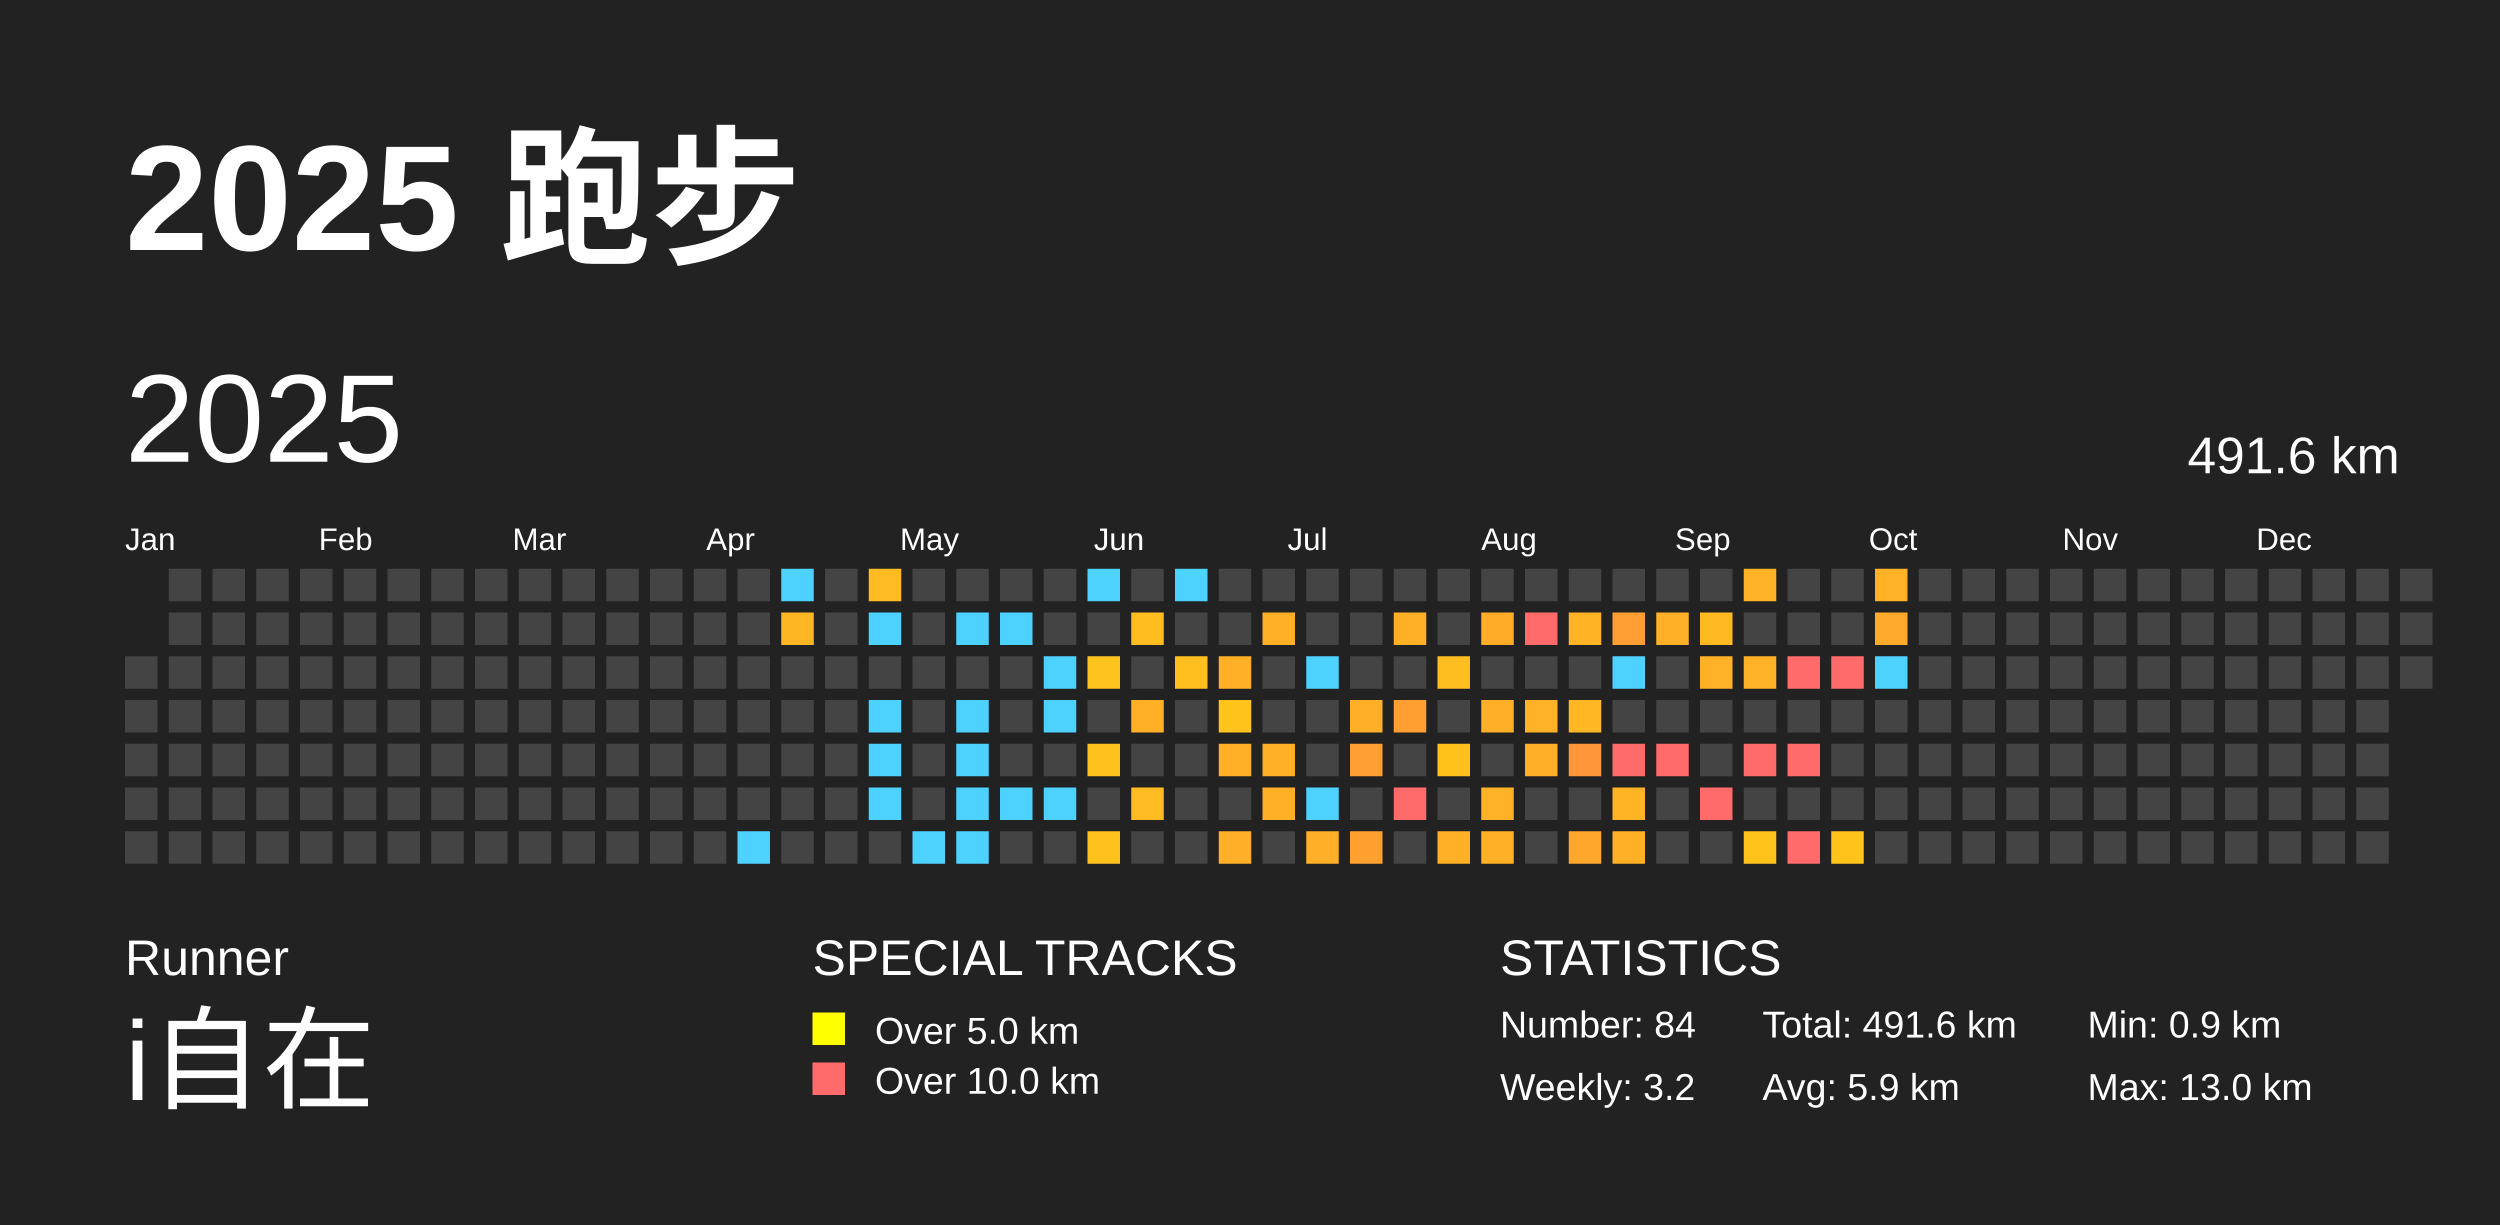
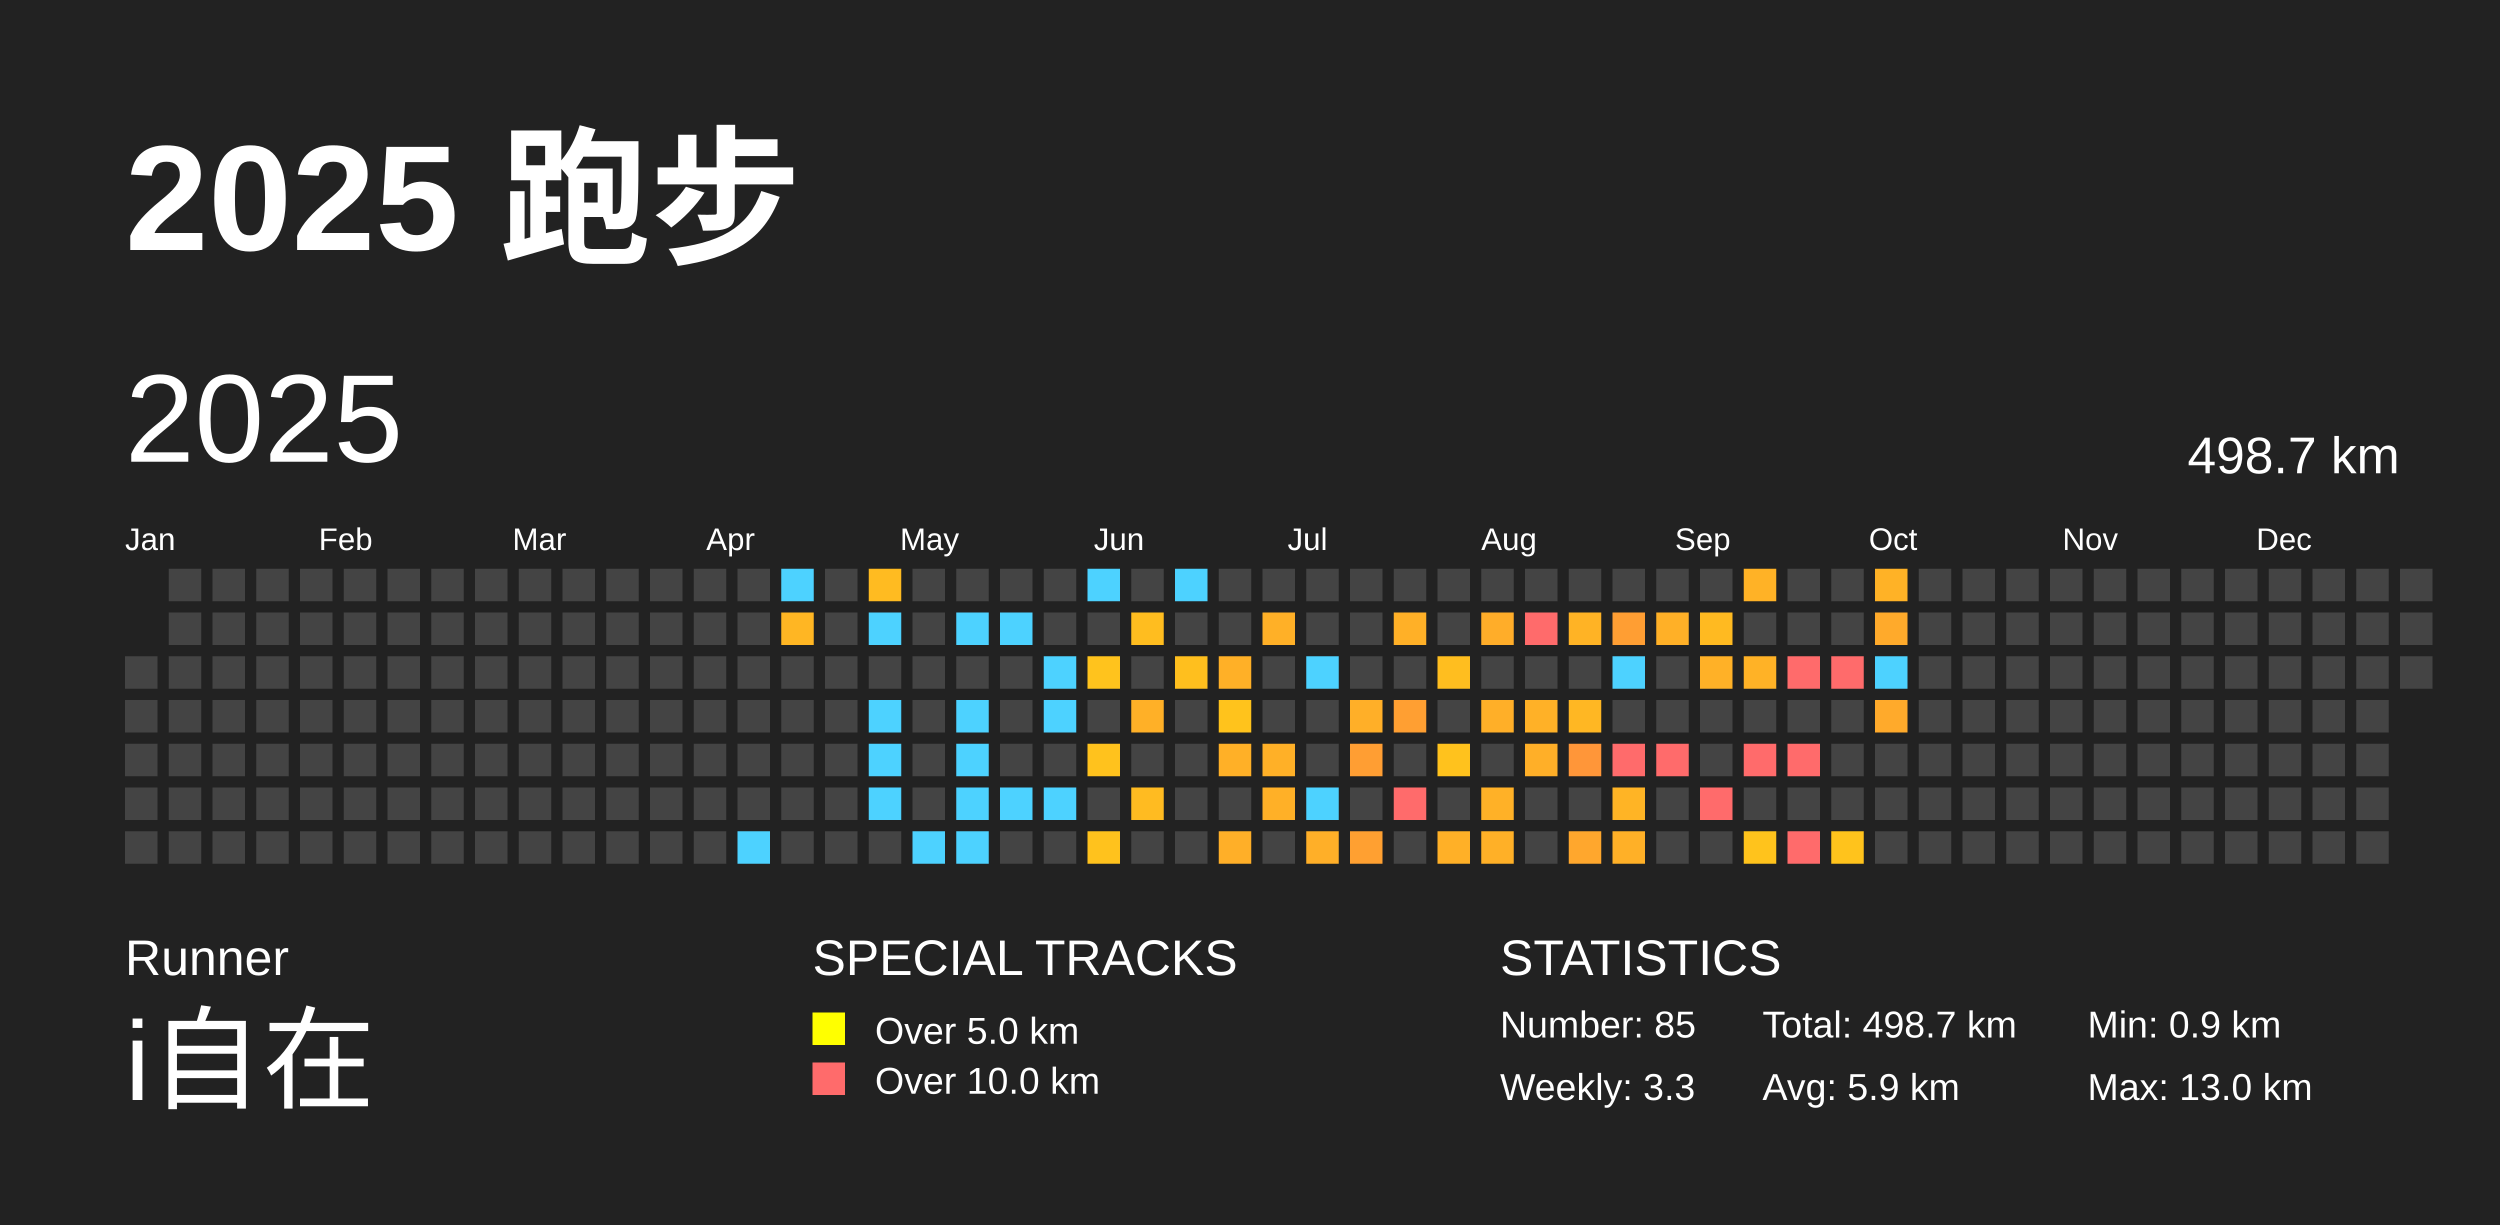
<svg xmlns="http://www.w3.org/2000/svg" baseProfile="full" height="98mm" version="1.1" viewBox="0,0,200,98" width="200mm">
  <defs />
  <rect fill="#222222" height="98" width="200" x="0" y="0" />
  <text fill="#FFFFFF" style="font-size:12px; font-family:Arial; font-weight:bold;" x="10" y="20">2025 跑步</text>
  <text fill="#FFFFFF" style="font-size:4px; font-family:Arial" x="10" y="78">Runner</text>
  <text fill="#FFFFFF" style="font-size:9px; font-family:Arial" x="10" y="88">i自在</text>
  <text fill="#FFFFFF" style="font-size:4px; font-family:Arial" x="65" y="78">SPECIAL TRACKS</text>
  <rect fill="#FFFF00" height="2.6" width="2.6" x="65" y="81" />
  <text fill="#FFFFFF" style="font-size:3px; font-family:Arial" x="70" y="83.5">Over 5.0 km</text>
  <rect fill="#FF6B6B" height="2.6" width="2.6" x="65" y="85" />
  <text fill="#FFFFFF" style="font-size:3px; font-family:Arial" x="70" y="87.5">Over 10.0 km</text>
  <text fill="#FFFFFF" style="font-size:4px; font-family:Arial" x="120" y="78">STATISTICS</text>
-   <text fill="#FFFFFF" style="font-size:3px; font-family:Arial" x="120" y="83">Number: 84</text>
-   <text fill="#FFFFFF" style="font-size:3px; font-family:Arial" x="120" y="88">Weekly: 3.2</text>
-   <text fill="#FFFFFF" style="font-size:3px; font-family:Arial" x="141" y="83">Total: 491.6 km</text>
+   <text fill="#FFFFFF" style="font-size:3px; font-family:Arial" x="120" y="83">Number: 85</text>
+   <text fill="#FFFFFF" style="font-size:3px; font-family:Arial" x="120" y="88">Weekly: 3.3</text>
+   <text fill="#FFFFFF" style="font-size:3px; font-family:Arial" x="141" y="83">Total: 498.7 km</text>
  <text fill="#FFFFFF" style="font-size:3px; font-family:Arial" x="141" y="88">Avg: 5.9 km</text>
  <text fill="#FFFFFF" style="font-size:3px; font-family:Arial" x="167" y="83">Min: 0.9 km</text>
  <text fill="#FFFFFF" style="font-size:3px; font-family:Arial" x="167" y="88">Max: 13.0 km</text>
  <text dominant-baseline="hanging" fill="#FFFFFF" style="font-size:10.0px; font-family:Arial;" x="10" y="30">2025</text>
-   <text dominant-baseline="hanging" fill="#FFFFFF" style="font-size:4.125px; font-family:Arial;" x="175" y="35">491.6 km</text>
+   <text dominant-baseline="hanging" fill="#FFFFFF" style="font-size:4.125px; font-family:Arial;" x="175" y="35">498.7 km</text>
  <text fill="#FFFFFF" style="font-size:2.5px; font-family:Arial" x="10.0" y="44">Jan</text>
  <text fill="#FFFFFF" style="font-size:2.5px; font-family:Arial" x="25.5" y="44">Feb</text>
  <text fill="#FFFFFF" style="font-size:2.5px; font-family:Arial" x="41.0" y="44">Mar</text>
  <text fill="#FFFFFF" style="font-size:2.5px; font-family:Arial" x="56.5" y="44">Apr</text>
  <text fill="#FFFFFF" style="font-size:2.5px; font-family:Arial" x="72.0" y="44">May</text>
  <text fill="#FFFFFF" style="font-size:2.5px; font-family:Arial" x="87.5" y="44">Jun</text>
  <text fill="#FFFFFF" style="font-size:2.5px; font-family:Arial" x="103.0" y="44">Jul</text>
  <text fill="#FFFFFF" style="font-size:2.5px; font-family:Arial" x="118.5" y="44">Aug</text>
  <text fill="#FFFFFF" style="font-size:2.5px; font-family:Arial" x="134.0" y="44">Sep</text>
  <text fill="#FFFFFF" style="font-size:2.5px; font-family:Arial" x="149.5" y="44">Oct</text>
  <text fill="#FFFFFF" style="font-size:2.5px; font-family:Arial" x="165.0" y="44">Nov</text>
  <text fill="#FFFFFF" style="font-size:2.5px; font-family:Arial" x="180.5" y="44">Dec</text>
  <rect fill="#444444" height="2.6" width="2.6" x="10.0" y="52.5" />
  <rect fill="#444444" height="2.6" width="2.6" x="10.0" y="56.0" />
  <rect fill="#444444" height="2.6" width="2.6" x="10.0" y="59.5" />
  <rect fill="#444444" height="2.6" width="2.6" x="10.0" y="63.0" />
  <rect fill="#444444" height="2.6" width="2.6" x="10.0" y="66.5" />
  <rect fill="#444444" height="2.6" width="2.6" x="13.5" y="45.5" />
  <rect fill="#444444" height="2.6" width="2.6" x="13.5" y="49.0" />
  <rect fill="#444444" height="2.6" width="2.6" x="13.5" y="52.5" />
  <rect fill="#444444" height="2.6" width="2.6" x="13.5" y="56.0" />
  <rect fill="#444444" height="2.6" width="2.6" x="13.5" y="59.5" />
  <rect fill="#444444" height="2.6" width="2.6" x="13.5" y="63.0" />
  <rect fill="#444444" height="2.6" width="2.6" x="13.5" y="66.5" />
  <rect fill="#444444" height="2.6" width="2.6" x="17.0" y="45.5" />
  <rect fill="#444444" height="2.6" width="2.6" x="17.0" y="49.0" />
  <rect fill="#444444" height="2.6" width="2.6" x="17.0" y="52.5" />
  <rect fill="#444444" height="2.6" width="2.6" x="17.0" y="56.0" />
  <rect fill="#444444" height="2.6" width="2.6" x="17.0" y="59.5" />
  <rect fill="#444444" height="2.6" width="2.6" x="17.0" y="63.0" />
  <rect fill="#444444" height="2.6" width="2.6" x="17.0" y="66.5" />
  <rect fill="#444444" height="2.6" width="2.6" x="20.5" y="45.5" />
  <rect fill="#444444" height="2.6" width="2.6" x="20.5" y="49.0" />
  <rect fill="#444444" height="2.6" width="2.6" x="20.5" y="52.5" />
  <rect fill="#444444" height="2.6" width="2.6" x="20.5" y="56.0" />
  <rect fill="#444444" height="2.6" width="2.6" x="20.5" y="59.5" />
  <rect fill="#444444" height="2.6" width="2.6" x="20.5" y="63.0" />
  <rect fill="#444444" height="2.6" width="2.6" x="20.5" y="66.5" />
  <rect fill="#444444" height="2.6" width="2.6" x="24.0" y="45.5" />
  <rect fill="#444444" height="2.6" width="2.6" x="24.0" y="49.0" />
  <rect fill="#444444" height="2.6" width="2.6" x="24.0" y="52.5" />
  <rect fill="#444444" height="2.6" width="2.6" x="24.0" y="56.0" />
  <rect fill="#444444" height="2.6" width="2.6" x="24.0" y="59.5" />
  <rect fill="#444444" height="2.6" width="2.6" x="24.0" y="63.0" />
  <rect fill="#444444" height="2.6" width="2.6" x="24.0" y="66.5" />
  <rect fill="#444444" height="2.6" width="2.6" x="27.5" y="45.5" />
  <rect fill="#444444" height="2.6" width="2.6" x="27.5" y="49.0" />
  <rect fill="#444444" height="2.6" width="2.6" x="27.5" y="52.5" />
  <rect fill="#444444" height="2.6" width="2.6" x="27.5" y="56.0" />
  <rect fill="#444444" height="2.6" width="2.6" x="27.5" y="59.5" />
  <rect fill="#444444" height="2.6" width="2.6" x="27.5" y="63.0" />
  <rect fill="#444444" height="2.6" width="2.6" x="27.5" y="66.5" />
  <rect fill="#444444" height="2.6" width="2.6" x="31.0" y="45.5" />
  <rect fill="#444444" height="2.6" width="2.6" x="31.0" y="49.0" />
  <rect fill="#444444" height="2.6" width="2.6" x="31.0" y="52.5" />
  <rect fill="#444444" height="2.6" width="2.6" x="31.0" y="56.0" />
  <rect fill="#444444" height="2.6" width="2.6" x="31.0" y="59.5" />
  <rect fill="#444444" height="2.6" width="2.6" x="31.0" y="63.0" />
  <rect fill="#444444" height="2.6" width="2.6" x="31.0" y="66.5" />
  <rect fill="#444444" height="2.6" width="2.6" x="34.5" y="45.5" />
  <rect fill="#444444" height="2.6" width="2.6" x="34.5" y="49.0" />
  <rect fill="#444444" height="2.6" width="2.6" x="34.5" y="52.5" />
  <rect fill="#444444" height="2.6" width="2.6" x="34.5" y="56.0" />
  <rect fill="#444444" height="2.6" width="2.6" x="34.5" y="59.5" />
  <rect fill="#444444" height="2.6" width="2.6" x="34.5" y="63.0" />
  <rect fill="#444444" height="2.6" width="2.6" x="34.5" y="66.5" />
  <rect fill="#444444" height="2.6" width="2.6" x="38.0" y="45.5" />
  <rect fill="#444444" height="2.6" width="2.6" x="38.0" y="49.0" />
  <rect fill="#444444" height="2.6" width="2.6" x="38.0" y="52.5" />
  <rect fill="#444444" height="2.6" width="2.6" x="38.0" y="56.0" />
  <rect fill="#444444" height="2.6" width="2.6" x="38.0" y="59.5" />
  <rect fill="#444444" height="2.6" width="2.6" x="38.0" y="63.0" />
  <rect fill="#444444" height="2.6" width="2.6" x="38.0" y="66.5" />
  <rect fill="#444444" height="2.6" width="2.6" x="41.5" y="45.5" />
  <rect fill="#444444" height="2.6" width="2.6" x="41.5" y="49.0" />
  <rect fill="#444444" height="2.6" width="2.6" x="41.5" y="52.5" />
  <rect fill="#444444" height="2.6" width="2.6" x="41.5" y="56.0" />
  <rect fill="#444444" height="2.6" width="2.6" x="41.5" y="59.5" />
  <rect fill="#444444" height="2.6" width="2.6" x="41.5" y="63.0" />
  <rect fill="#444444" height="2.6" width="2.6" x="41.5" y="66.5" />
  <rect fill="#444444" height="2.6" width="2.6" x="45.0" y="45.5" />
  <rect fill="#444444" height="2.6" width="2.6" x="45.0" y="49.0" />
  <rect fill="#444444" height="2.6" width="2.6" x="45.0" y="52.5" />
  <rect fill="#444444" height="2.6" width="2.6" x="45.0" y="56.0" />
  <rect fill="#444444" height="2.6" width="2.6" x="45.0" y="59.5" />
  <rect fill="#444444" height="2.6" width="2.6" x="45.0" y="63.0" />
  <rect fill="#444444" height="2.6" width="2.6" x="45.0" y="66.5" />
  <rect fill="#444444" height="2.6" width="2.6" x="48.5" y="45.5" />
  <rect fill="#444444" height="2.6" width="2.6" x="48.5" y="49.0" />
  <rect fill="#444444" height="2.6" width="2.6" x="48.5" y="52.5" />
  <rect fill="#444444" height="2.6" width="2.6" x="48.5" y="56.0" />
  <rect fill="#444444" height="2.6" width="2.6" x="48.5" y="59.5" />
  <rect fill="#444444" height="2.6" width="2.6" x="48.5" y="63.0" />
  <rect fill="#444444" height="2.6" width="2.6" x="48.5" y="66.5" />
  <rect fill="#444444" height="2.6" width="2.6" x="52.0" y="45.5" />
  <rect fill="#444444" height="2.6" width="2.6" x="52.0" y="49.0" />
  <rect fill="#444444" height="2.6" width="2.6" x="52.0" y="52.5" />
  <rect fill="#444444" height="2.6" width="2.6" x="52.0" y="56.0" />
  <rect fill="#444444" height="2.6" width="2.6" x="52.0" y="59.5" />
  <rect fill="#444444" height="2.6" width="2.6" x="52.0" y="63.0" />
  <rect fill="#444444" height="2.6" width="2.6" x="52.0" y="66.5" />
  <rect fill="#444444" height="2.6" width="2.6" x="55.5" y="45.5" />
  <rect fill="#444444" height="2.6" width="2.6" x="55.5" y="49.0" />
  <rect fill="#444444" height="2.6" width="2.6" x="55.5" y="52.5" />
  <rect fill="#444444" height="2.6" width="2.6" x="55.5" y="56.0" />
  <rect fill="#444444" height="2.6" width="2.6" x="55.5" y="59.5" />
  <rect fill="#444444" height="2.6" width="2.6" x="55.5" y="63.0" />
  <rect fill="#444444" height="2.6" width="2.6" x="55.5" y="66.5" />
  <rect fill="#444444" height="2.6" width="2.6" x="59.0" y="45.5" />
  <rect fill="#444444" height="2.6" width="2.6" x="59.0" y="49.0" />
  <rect fill="#444444" height="2.6" width="2.6" x="59.0" y="52.5" />
  <rect fill="#444444" height="2.6" width="2.6" x="59.0" y="56.0" />
  <rect fill="#444444" height="2.6" width="2.6" x="59.0" y="59.5" />
  <rect fill="#444444" height="2.6" width="2.6" x="59.0" y="63.0" />
  <rect fill="#4dd2ff" height="2.6" width="2.6" x="59.0" y="66.5" />
  <rect fill="#4dd2ff" height="2.6" width="2.6" x="62.5" y="45.5" />
  <rect fill="#ffb623" height="2.6" width="2.6" x="62.5" y="49.0" />
  <rect fill="#444444" height="2.6" width="2.6" x="62.5" y="52.5" />
  <rect fill="#444444" height="2.6" width="2.6" x="62.5" y="56.0" />
  <rect fill="#444444" height="2.6" width="2.6" x="62.5" y="59.5" />
  <rect fill="#444444" height="2.6" width="2.6" x="62.5" y="63.0" />
  <rect fill="#444444" height="2.6" width="2.6" x="62.5" y="66.5" />
  <rect fill="#444444" height="2.6" width="2.6" x="66.0" y="45.5" />
  <rect fill="#444444" height="2.6" width="2.6" x="66.0" y="49.0" />
  <rect fill="#444444" height="2.6" width="2.6" x="66.0" y="52.5" />
  <rect fill="#444444" height="2.6" width="2.6" x="66.0" y="56.0" />
  <rect fill="#444444" height="2.6" width="2.6" x="66.0" y="59.5" />
  <rect fill="#444444" height="2.6" width="2.6" x="66.0" y="63.0" />
  <rect fill="#444444" height="2.6" width="2.6" x="66.0" y="66.5" />
  <rect fill="#ffbb21" height="2.6" width="2.6" x="69.5" y="45.5" />
  <rect fill="#4dd2ff" height="2.6" width="2.6" x="69.5" y="49.0" />
  <rect fill="#444444" height="2.6" width="2.6" x="69.5" y="52.5" />
  <rect fill="#4dd2ff" height="2.6" width="2.6" x="69.5" y="56.0" />
  <rect fill="#4dd2ff" height="2.6" width="2.6" x="69.5" y="59.5" />
  <rect fill="#4dd2ff" height="2.6" width="2.6" x="69.5" y="63.0" />
  <rect fill="#444444" height="2.6" width="2.6" x="69.5" y="66.5" />
  <rect fill="#444444" height="2.6" width="2.6" x="73.0" y="45.5" />
  <rect fill="#444444" height="2.6" width="2.6" x="73.0" y="49.0" />
  <rect fill="#444444" height="2.6" width="2.6" x="73.0" y="52.5" />
  <rect fill="#444444" height="2.6" width="2.6" x="73.0" y="56.0" />
  <rect fill="#444444" height="2.6" width="2.6" x="73.0" y="59.5" />
  <rect fill="#444444" height="2.6" width="2.6" x="73.0" y="63.0" />
  <rect fill="#4dd2ff" height="2.6" width="2.6" x="73.0" y="66.5" />
  <rect fill="#444444" height="2.6" width="2.6" x="76.5" y="45.5" />
  <rect fill="#4dd2ff" height="2.6" width="2.6" x="76.5" y="49.0" />
  <rect fill="#444444" height="2.6" width="2.6" x="76.5" y="52.5" />
  <rect fill="#4dd2ff" height="2.6" width="2.6" x="76.5" y="56.0" />
  <rect fill="#4dd2ff" height="2.6" width="2.6" x="76.5" y="59.5" />
  <rect fill="#4dd2ff" height="2.6" width="2.6" x="76.5" y="63.0" />
  <rect fill="#4dd2ff" height="2.6" width="2.6" x="76.5" y="66.5" />
  <rect fill="#444444" height="2.6" width="2.6" x="80.0" y="45.5" />
  <rect fill="#4dd2ff" height="2.6" width="2.6" x="80.0" y="49.0" />
  <rect fill="#444444" height="2.6" width="2.6" x="80.0" y="52.5" />
  <rect fill="#444444" height="2.6" width="2.6" x="80.0" y="56.0" />
  <rect fill="#444444" height="2.6" width="2.6" x="80.0" y="59.5" />
  <rect fill="#4dd2ff" height="2.6" width="2.6" x="80.0" y="63.0" />
  <rect fill="#444444" height="2.6" width="2.6" x="80.0" y="66.5" />
  <rect fill="#444444" height="2.6" width="2.6" x="83.5" y="45.5" />
  <rect fill="#444444" height="2.6" width="2.6" x="83.5" y="49.0" />
  <rect fill="#4dd2ff" height="2.6" width="2.6" x="83.5" y="52.5" />
  <rect fill="#4dd2ff" height="2.6" width="2.6" x="83.5" y="56.0" />
  <rect fill="#444444" height="2.6" width="2.6" x="83.5" y="59.5" />
  <rect fill="#4dd2ff" height="2.6" width="2.6" x="83.5" y="63.0" />
  <rect fill="#444444" height="2.6" width="2.6" x="83.5" y="66.5" />
  <rect fill="#4dd2ff" height="2.6" width="2.6" x="87.0" y="45.5" />
  <rect fill="#444444" height="2.6" width="2.6" x="87.0" y="49.0" />
  <rect fill="#ffc31d" height="2.6" width="2.6" x="87.0" y="52.5" />
  <rect fill="#444444" height="2.6" width="2.6" x="87.0" y="56.0" />
  <rect fill="#ffc21d" height="2.6" width="2.6" x="87.0" y="59.5" />
  <rect fill="#444444" height="2.6" width="2.6" x="87.0" y="63.0" />
  <rect fill="#ffc21d" height="2.6" width="2.6" x="87.0" y="66.5" />
  <rect fill="#444444" height="2.6" width="2.6" x="90.5" y="45.5" />
  <rect fill="#ffbd1f" height="2.6" width="2.6" x="90.5" y="49.0" />
  <rect fill="#444444" height="2.6" width="2.6" x="90.5" y="52.5" />
  <rect fill="#ffb027" height="2.6" width="2.6" x="90.5" y="56.0" />
  <rect fill="#444444" height="2.6" width="2.6" x="90.5" y="59.5" />
  <rect fill="#ffbb21" height="2.6" width="2.6" x="90.5" y="63.0" />
  <rect fill="#444444" height="2.6" width="2.6" x="90.5" y="66.5" />
  <rect fill="#4dd2ff" height="2.6" width="2.6" x="94.0" y="45.5" />
  <rect fill="#444444" height="2.6" width="2.6" x="94.0" y="49.0" />
  <rect fill="#ffbf1e" height="2.6" width="2.6" x="94.0" y="52.5" />
  <rect fill="#444444" height="2.6" width="2.6" x="94.0" y="56.0" />
  <rect fill="#444444" height="2.6" width="2.6" x="94.0" y="59.5" />
  <rect fill="#444444" height="2.6" width="2.6" x="94.0" y="63.0" />
  <rect fill="#444444" height="2.6" width="2.6" x="94.0" y="66.5" />
  <rect fill="#444444" height="2.6" width="2.6" x="97.5" y="45.5" />
  <rect fill="#444444" height="2.6" width="2.6" x="97.5" y="49.0" />
  <rect fill="#ffb027" height="2.6" width="2.6" x="97.5" y="52.5" />
  <rect fill="#ffc31c" height="2.6" width="2.6" x="97.5" y="56.0" />
  <rect fill="#ffb027" height="2.6" width="2.6" x="97.5" y="59.5" />
  <rect fill="#444444" height="2.6" width="2.6" x="97.5" y="63.0" />
  <rect fill="#ffaf28" height="2.6" width="2.6" x="97.5" y="66.5" />
  <rect fill="#444444" height="2.6" width="2.6" x="101.0" y="45.5" />
  <rect fill="#ffb027" height="2.6" width="2.6" x="101.0" y="49.0" />
  <rect fill="#444444" height="2.6" width="2.6" x="101.0" y="52.5" />
  <rect fill="#444444" height="2.6" width="2.6" x="101.0" y="56.0" />
  <rect fill="#ffb027" height="2.6" width="2.6" x="101.0" y="59.5" />
  <rect fill="#ffb027" height="2.6" width="2.6" x="101.0" y="63.0" />
  <rect fill="#444444" height="2.6" width="2.6" x="101.0" y="66.5" />
  <rect fill="#444444" height="2.6" width="2.6" x="104.5" y="45.5" />
  <rect fill="#444444" height="2.6" width="2.6" x="104.5" y="49.0" />
  <rect fill="#4dd2ff" height="2.6" width="2.6" x="104.5" y="52.5" />
  <rect fill="#444444" height="2.6" width="2.6" x="104.5" y="56.0" />
  <rect fill="#444444" height="2.6" width="2.6" x="104.5" y="59.5" />
  <rect fill="#4dd2ff" height="2.6" width="2.6" x="104.5" y="63.0" />
  <rect fill="#ffaf28" height="2.6" width="2.6" x="104.5" y="66.5" />
  <rect fill="#444444" height="2.6" width="2.6" x="108.0" y="45.5" />
  <rect fill="#444444" height="2.6" width="2.6" x="108.0" y="49.0" />
  <rect fill="#444444" height="2.6" width="2.6" x="108.0" y="52.5" />
  <rect fill="#ffaf28" height="2.6" width="2.6" x="108.0" y="56.0" />
  <rect fill="#ff9e33" height="2.6" width="2.6" x="108.0" y="59.5" />
  <rect fill="#444444" height="2.6" width="2.6" x="108.0" y="63.0" />
  <rect fill="#ffa031" height="2.6" width="2.6" x="108.0" y="66.5" />
  <rect fill="#444444" height="2.6" width="2.6" x="111.5" y="45.5" />
  <rect fill="#ffb027" height="2.6" width="2.6" x="111.5" y="49.0" />
  <rect fill="#444444" height="2.6" width="2.6" x="111.5" y="52.5" />
  <rect fill="#ff9f32" height="2.6" width="2.6" x="111.5" y="56.0" />
  <rect fill="#444444" height="2.6" width="2.6" x="111.5" y="59.5" />
  <rect fill="#FF6B6B" height="2.6" width="2.6" x="111.5" y="63.0" />
  <rect fill="#444444" height="2.6" width="2.6" x="111.5" y="66.5" />
  <rect fill="#444444" height="2.6" width="2.6" x="115.0" y="45.5" />
  <rect fill="#444444" height="2.6" width="2.6" x="115.0" y="49.0" />
  <rect fill="#ffbe1f" height="2.6" width="2.6" x="115.0" y="52.5" />
  <rect fill="#444444" height="2.6" width="2.6" x="115.0" y="56.0" />
  <rect fill="#ffc21d" height="2.6" width="2.6" x="115.0" y="59.5" />
  <rect fill="#444444" height="2.6" width="2.6" x="115.0" y="63.0" />
  <rect fill="#ffb027" height="2.6" width="2.6" x="115.0" y="66.5" />
  <rect fill="#444444" height="2.6" width="2.6" x="118.5" y="45.5" />
  <rect fill="#ffad29" height="2.6" width="2.6" x="118.5" y="49.0" />
  <rect fill="#444444" height="2.6" width="2.6" x="118.5" y="52.5" />
  <rect fill="#ffaf28" height="2.6" width="2.6" x="118.5" y="56.0" />
  <rect fill="#444444" height="2.6" width="2.6" x="118.5" y="59.5" />
  <rect fill="#ffb127" height="2.6" width="2.6" x="118.5" y="63.0" />
  <rect fill="#ffb027" height="2.6" width="2.6" x="118.5" y="66.5" />
  <rect fill="#444444" height="2.6" width="2.6" x="122.0" y="45.5" />
  <rect fill="#FF6B6B" height="2.6" width="2.6" x="122.0" y="49.0" />
  <rect fill="#444444" height="2.6" width="2.6" x="122.0" y="52.5" />
  <rect fill="#ffb127" height="2.6" width="2.6" x="122.0" y="56.0" />
  <rect fill="#ffaf28" height="2.6" width="2.6" x="122.0" y="59.5" />
  <rect fill="#444444" height="2.6" width="2.6" x="122.0" y="63.0" />
  <rect fill="#444444" height="2.6" width="2.6" x="122.0" y="66.5" />
  <rect fill="#444444" height="2.6" width="2.6" x="125.5" y="45.5" />
  <rect fill="#ffb325" height="2.6" width="2.6" x="125.5" y="49.0" />
  <rect fill="#444444" height="2.6" width="2.6" x="125.5" y="52.5" />
  <rect fill="#ffb723" height="2.6" width="2.6" x="125.5" y="56.0" />
  <rect fill="#ff9639" height="2.6" width="2.6" x="125.5" y="59.5" />
  <rect fill="#444444" height="2.6" width="2.6" x="125.5" y="63.0" />
  <rect fill="#ffa72d" height="2.6" width="2.6" x="125.5" y="66.5" />
  <rect fill="#444444" height="2.6" width="2.6" x="129.0" y="45.5" />
  <rect fill="#ff9e33" height="2.6" width="2.6" x="129.0" y="49.0" />
  <rect fill="#4dd2ff" height="2.6" width="2.6" x="129.0" y="52.5" />
  <rect fill="#444444" height="2.6" width="2.6" x="129.0" y="56.0" />
  <rect fill="#FF6B6B" height="2.6" width="2.6" x="129.0" y="59.5" />
  <rect fill="#ffb425" height="2.6" width="2.6" x="129.0" y="63.0" />
  <rect fill="#ffb027" height="2.6" width="2.6" x="129.0" y="66.5" />
  <rect fill="#444444" height="2.6" width="2.6" x="132.5" y="45.5" />
  <rect fill="#ffb027" height="2.6" width="2.6" x="132.5" y="49.0" />
  <rect fill="#444444" height="2.6" width="2.6" x="132.5" y="52.5" />
  <rect fill="#444444" height="2.6" width="2.6" x="132.5" y="56.0" />
  <rect fill="#FF6B6B" height="2.6" width="2.6" x="132.5" y="59.5" />
  <rect fill="#444444" height="2.6" width="2.6" x="132.5" y="63.0" />
  <rect fill="#444444" height="2.6" width="2.6" x="132.5" y="66.5" />
  <rect fill="#444444" height="2.6" width="2.6" x="136.0" y="45.5" />
  <rect fill="#ffba21" height="2.6" width="2.6" x="136.0" y="49.0" />
  <rect fill="#ffb127" height="2.6" width="2.6" x="136.0" y="52.5" />
  <rect fill="#444444" height="2.6" width="2.6" x="136.0" y="56.0" />
  <rect fill="#444444" height="2.6" width="2.6" x="136.0" y="59.5" />
  <rect fill="#FF6B6B" height="2.6" width="2.6" x="136.0" y="63.0" />
  <rect fill="#444444" height="2.6" width="2.6" x="136.0" y="66.5" />
  <rect fill="#ffb226" height="2.6" width="2.6" x="139.5" y="45.5" />
  <rect fill="#444444" height="2.6" width="2.6" x="139.5" y="49.0" />
  <rect fill="#ffb226" height="2.6" width="2.6" x="139.5" y="52.5" />
  <rect fill="#444444" height="2.6" width="2.6" x="139.5" y="56.0" />
  <rect fill="#FF6B6B" height="2.6" width="2.6" x="139.5" y="59.5" />
  <rect fill="#444444" height="2.6" width="2.6" x="139.5" y="63.0" />
  <rect fill="#ffc31c" height="2.6" width="2.6" x="139.5" y="66.5" />
  <rect fill="#444444" height="2.6" width="2.6" x="143.0" y="45.5" />
  <rect fill="#444444" height="2.6" width="2.6" x="143.0" y="49.0" />
  <rect fill="#FF6B6B" height="2.6" width="2.6" x="143.0" y="52.5" />
  <rect fill="#444444" height="2.6" width="2.6" x="143.0" y="56.0" />
  <rect fill="#FF6B6B" height="2.6" width="2.6" x="143.0" y="59.5" />
  <rect fill="#444444" height="2.6" width="2.6" x="143.0" y="63.0" />
  <rect fill="#FF6B6B" height="2.6" width="2.6" x="143.0" y="66.5" />
  <rect fill="#444444" height="2.6" width="2.6" x="146.5" y="45.5" />
  <rect fill="#444444" height="2.6" width="2.6" x="146.5" y="49.0" />
  <rect fill="#FF6B6B" height="2.6" width="2.6" x="146.5" y="52.5" />
  <rect fill="#444444" height="2.6" width="2.6" x="146.5" y="56.0" />
  <rect fill="#444444" height="2.6" width="2.6" x="146.5" y="59.5" />
  <rect fill="#444444" height="2.6" width="2.6" x="146.5" y="63.0" />
  <rect fill="#ffc31c" height="2.6" width="2.6" x="146.5" y="66.5" />
  <rect fill="#ffb226" height="2.6" width="2.6" x="150.0" y="45.5" />
  <rect fill="#ffaa2b" height="2.6" width="2.6" x="150.0" y="49.0" />
  <rect fill="#4dd2ff" height="2.6" width="2.6" x="150.0" y="52.5" />
-   <rect fill="#444444" height="2.6" width="2.6" x="150.0" y="56.0" />
+   <rect fill="#ffaa2b" height="2.6" width="2.6" x="150.0" y="56.0" />
  <rect fill="#444444" height="2.6" width="2.6" x="150.0" y="59.5" />
  <rect fill="#444444" height="2.6" width="2.6" x="150.0" y="63.0" />
  <rect fill="#444444" height="2.6" width="2.6" x="150.0" y="66.5" />
  <rect fill="#444444" height="2.6" width="2.6" x="153.5" y="45.5" />
  <rect fill="#444444" height="2.6" width="2.6" x="153.5" y="49.0" />
  <rect fill="#444444" height="2.6" width="2.6" x="153.5" y="52.5" />
  <rect fill="#444444" height="2.6" width="2.6" x="153.5" y="56.0" />
  <rect fill="#444444" height="2.6" width="2.6" x="153.5" y="59.5" />
  <rect fill="#444444" height="2.6" width="2.6" x="153.5" y="63.0" />
  <rect fill="#444444" height="2.6" width="2.6" x="153.5" y="66.5" />
  <rect fill="#444444" height="2.6" width="2.6" x="157.0" y="45.5" />
  <rect fill="#444444" height="2.6" width="2.6" x="157.0" y="49.0" />
  <rect fill="#444444" height="2.6" width="2.6" x="157.0" y="52.5" />
  <rect fill="#444444" height="2.6" width="2.6" x="157.0" y="56.0" />
  <rect fill="#444444" height="2.6" width="2.6" x="157.0" y="59.5" />
  <rect fill="#444444" height="2.6" width="2.6" x="157.0" y="63.0" />
  <rect fill="#444444" height="2.6" width="2.6" x="157.0" y="66.5" />
  <rect fill="#444444" height="2.6" width="2.6" x="160.5" y="45.5" />
  <rect fill="#444444" height="2.6" width="2.6" x="160.5" y="49.0" />
  <rect fill="#444444" height="2.6" width="2.6" x="160.5" y="52.5" />
  <rect fill="#444444" height="2.6" width="2.6" x="160.5" y="56.0" />
  <rect fill="#444444" height="2.6" width="2.6" x="160.5" y="59.5" />
  <rect fill="#444444" height="2.6" width="2.6" x="160.5" y="63.0" />
  <rect fill="#444444" height="2.6" width="2.6" x="160.5" y="66.5" />
  <rect fill="#444444" height="2.6" width="2.6" x="164.0" y="45.5" />
  <rect fill="#444444" height="2.6" width="2.6" x="164.0" y="49.0" />
  <rect fill="#444444" height="2.6" width="2.6" x="164.0" y="52.5" />
  <rect fill="#444444" height="2.6" width="2.6" x="164.0" y="56.0" />
  <rect fill="#444444" height="2.6" width="2.6" x="164.0" y="59.5" />
  <rect fill="#444444" height="2.6" width="2.6" x="164.0" y="63.0" />
  <rect fill="#444444" height="2.6" width="2.6" x="164.0" y="66.5" />
  <rect fill="#444444" height="2.6" width="2.6" x="167.5" y="45.5" />
  <rect fill="#444444" height="2.6" width="2.6" x="167.5" y="49.0" />
  <rect fill="#444444" height="2.6" width="2.6" x="167.5" y="52.5" />
  <rect fill="#444444" height="2.6" width="2.6" x="167.5" y="56.0" />
  <rect fill="#444444" height="2.6" width="2.6" x="167.5" y="59.5" />
  <rect fill="#444444" height="2.6" width="2.6" x="167.5" y="63.0" />
  <rect fill="#444444" height="2.6" width="2.6" x="167.5" y="66.5" />
  <rect fill="#444444" height="2.6" width="2.6" x="171.0" y="45.5" />
  <rect fill="#444444" height="2.6" width="2.6" x="171.0" y="49.0" />
  <rect fill="#444444" height="2.6" width="2.6" x="171.0" y="52.5" />
  <rect fill="#444444" height="2.6" width="2.6" x="171.0" y="56.0" />
  <rect fill="#444444" height="2.6" width="2.6" x="171.0" y="59.5" />
  <rect fill="#444444" height="2.6" width="2.6" x="171.0" y="63.0" />
  <rect fill="#444444" height="2.6" width="2.6" x="171.0" y="66.5" />
  <rect fill="#444444" height="2.6" width="2.6" x="174.5" y="45.5" />
  <rect fill="#444444" height="2.6" width="2.6" x="174.5" y="49.0" />
  <rect fill="#444444" height="2.6" width="2.6" x="174.5" y="52.5" />
  <rect fill="#444444" height="2.6" width="2.6" x="174.5" y="56.0" />
  <rect fill="#444444" height="2.6" width="2.6" x="174.5" y="59.5" />
  <rect fill="#444444" height="2.6" width="2.6" x="174.5" y="63.0" />
  <rect fill="#444444" height="2.6" width="2.6" x="174.5" y="66.5" />
  <rect fill="#444444" height="2.6" width="2.6" x="178.0" y="45.5" />
  <rect fill="#444444" height="2.6" width="2.6" x="178.0" y="49.0" />
  <rect fill="#444444" height="2.6" width="2.6" x="178.0" y="52.5" />
  <rect fill="#444444" height="2.6" width="2.6" x="178.0" y="56.0" />
  <rect fill="#444444" height="2.6" width="2.6" x="178.0" y="59.5" />
  <rect fill="#444444" height="2.6" width="2.6" x="178.0" y="63.0" />
  <rect fill="#444444" height="2.6" width="2.6" x="178.0" y="66.5" />
  <rect fill="#444444" height="2.6" width="2.6" x="181.5" y="45.5" />
  <rect fill="#444444" height="2.6" width="2.6" x="181.5" y="49.0" />
  <rect fill="#444444" height="2.6" width="2.6" x="181.5" y="52.5" />
  <rect fill="#444444" height="2.6" width="2.6" x="181.5" y="56.0" />
  <rect fill="#444444" height="2.6" width="2.6" x="181.5" y="59.5" />
  <rect fill="#444444" height="2.6" width="2.6" x="181.5" y="63.0" />
  <rect fill="#444444" height="2.6" width="2.6" x="181.5" y="66.5" />
  <rect fill="#444444" height="2.6" width="2.6" x="185.0" y="45.5" />
  <rect fill="#444444" height="2.6" width="2.6" x="185.0" y="49.0" />
  <rect fill="#444444" height="2.6" width="2.6" x="185.0" y="52.5" />
  <rect fill="#444444" height="2.6" width="2.6" x="185.0" y="56.0" />
  <rect fill="#444444" height="2.6" width="2.6" x="185.0" y="59.5" />
  <rect fill="#444444" height="2.6" width="2.6" x="185.0" y="63.0" />
  <rect fill="#444444" height="2.6" width="2.6" x="185.0" y="66.5" />
  <rect fill="#444444" height="2.6" width="2.6" x="188.5" y="45.5" />
  <rect fill="#444444" height="2.6" width="2.6" x="188.5" y="49.0" />
  <rect fill="#444444" height="2.6" width="2.6" x="188.5" y="52.5" />
  <rect fill="#444444" height="2.6" width="2.6" x="188.5" y="56.0" />
  <rect fill="#444444" height="2.6" width="2.6" x="188.5" y="59.5" />
  <rect fill="#444444" height="2.6" width="2.6" x="188.5" y="63.0" />
  <rect fill="#444444" height="2.6" width="2.6" x="188.5" y="66.5" />
  <rect fill="#444444" height="2.6" width="2.6" x="192.0" y="45.5" />
  <rect fill="#444444" height="2.6" width="2.6" x="192.0" y="49.0" />
  <rect fill="#444444" height="2.6" width="2.6" x="192.0" y="52.5" />
</svg>
